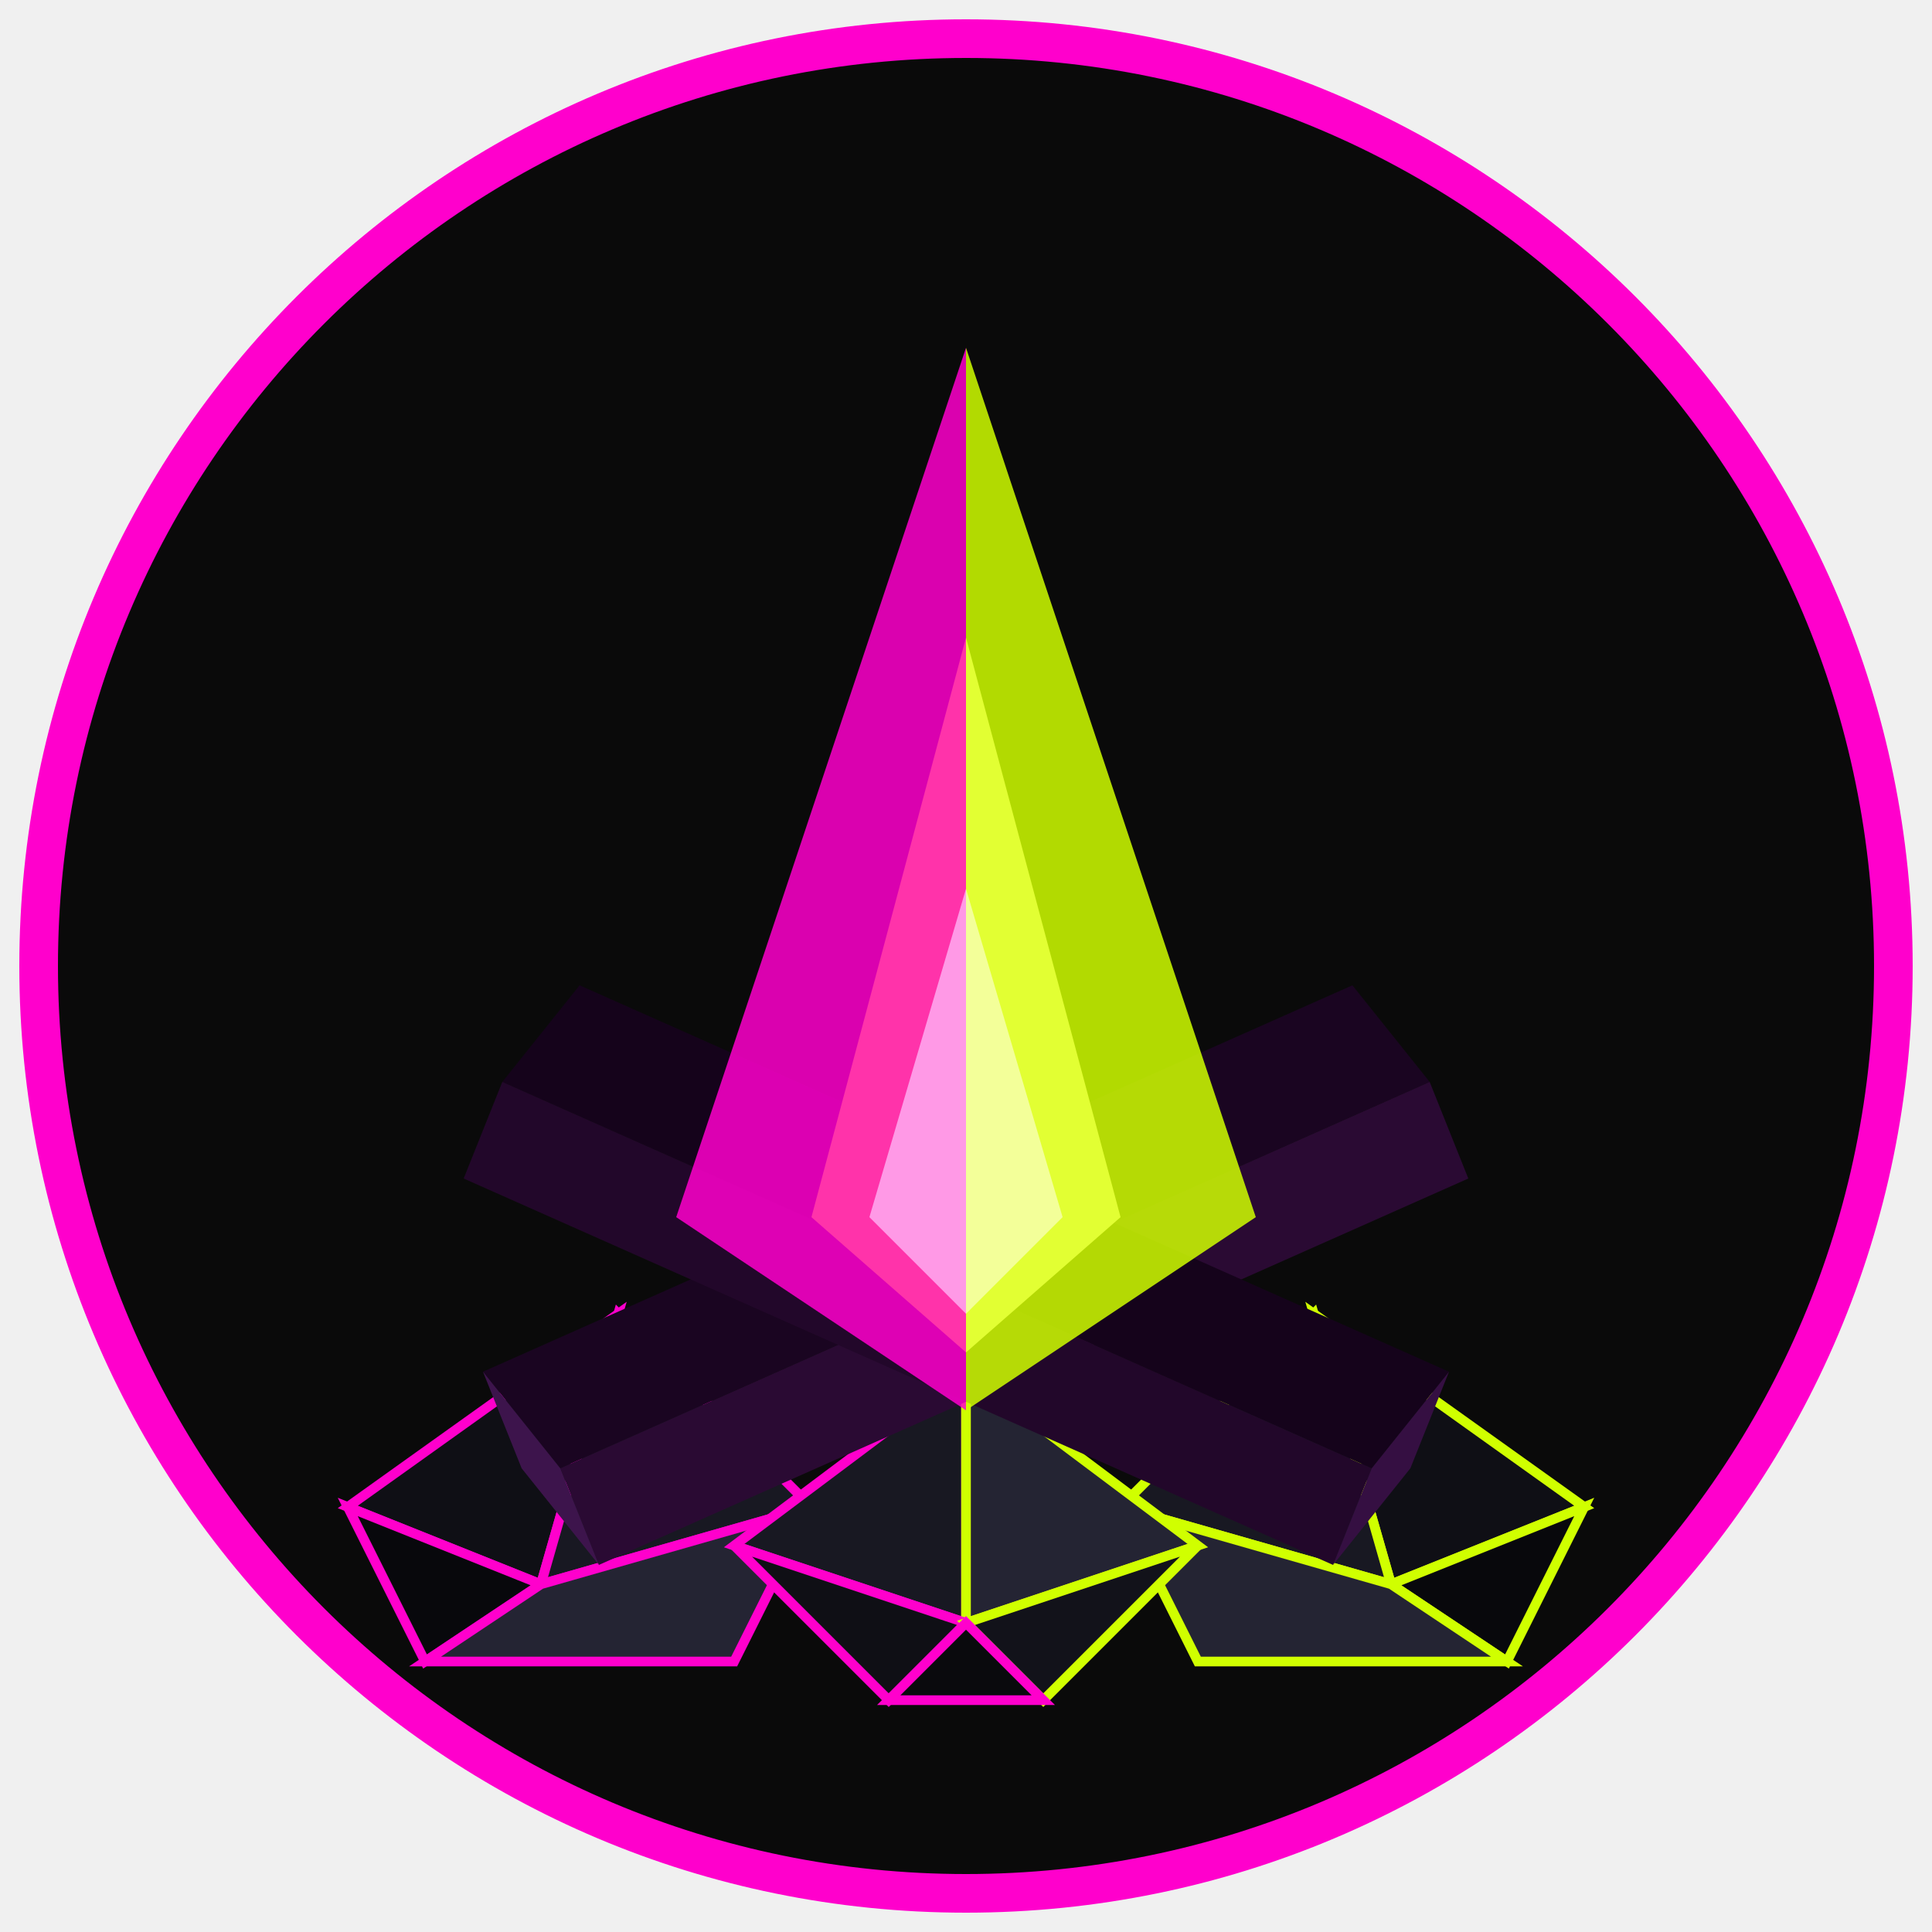
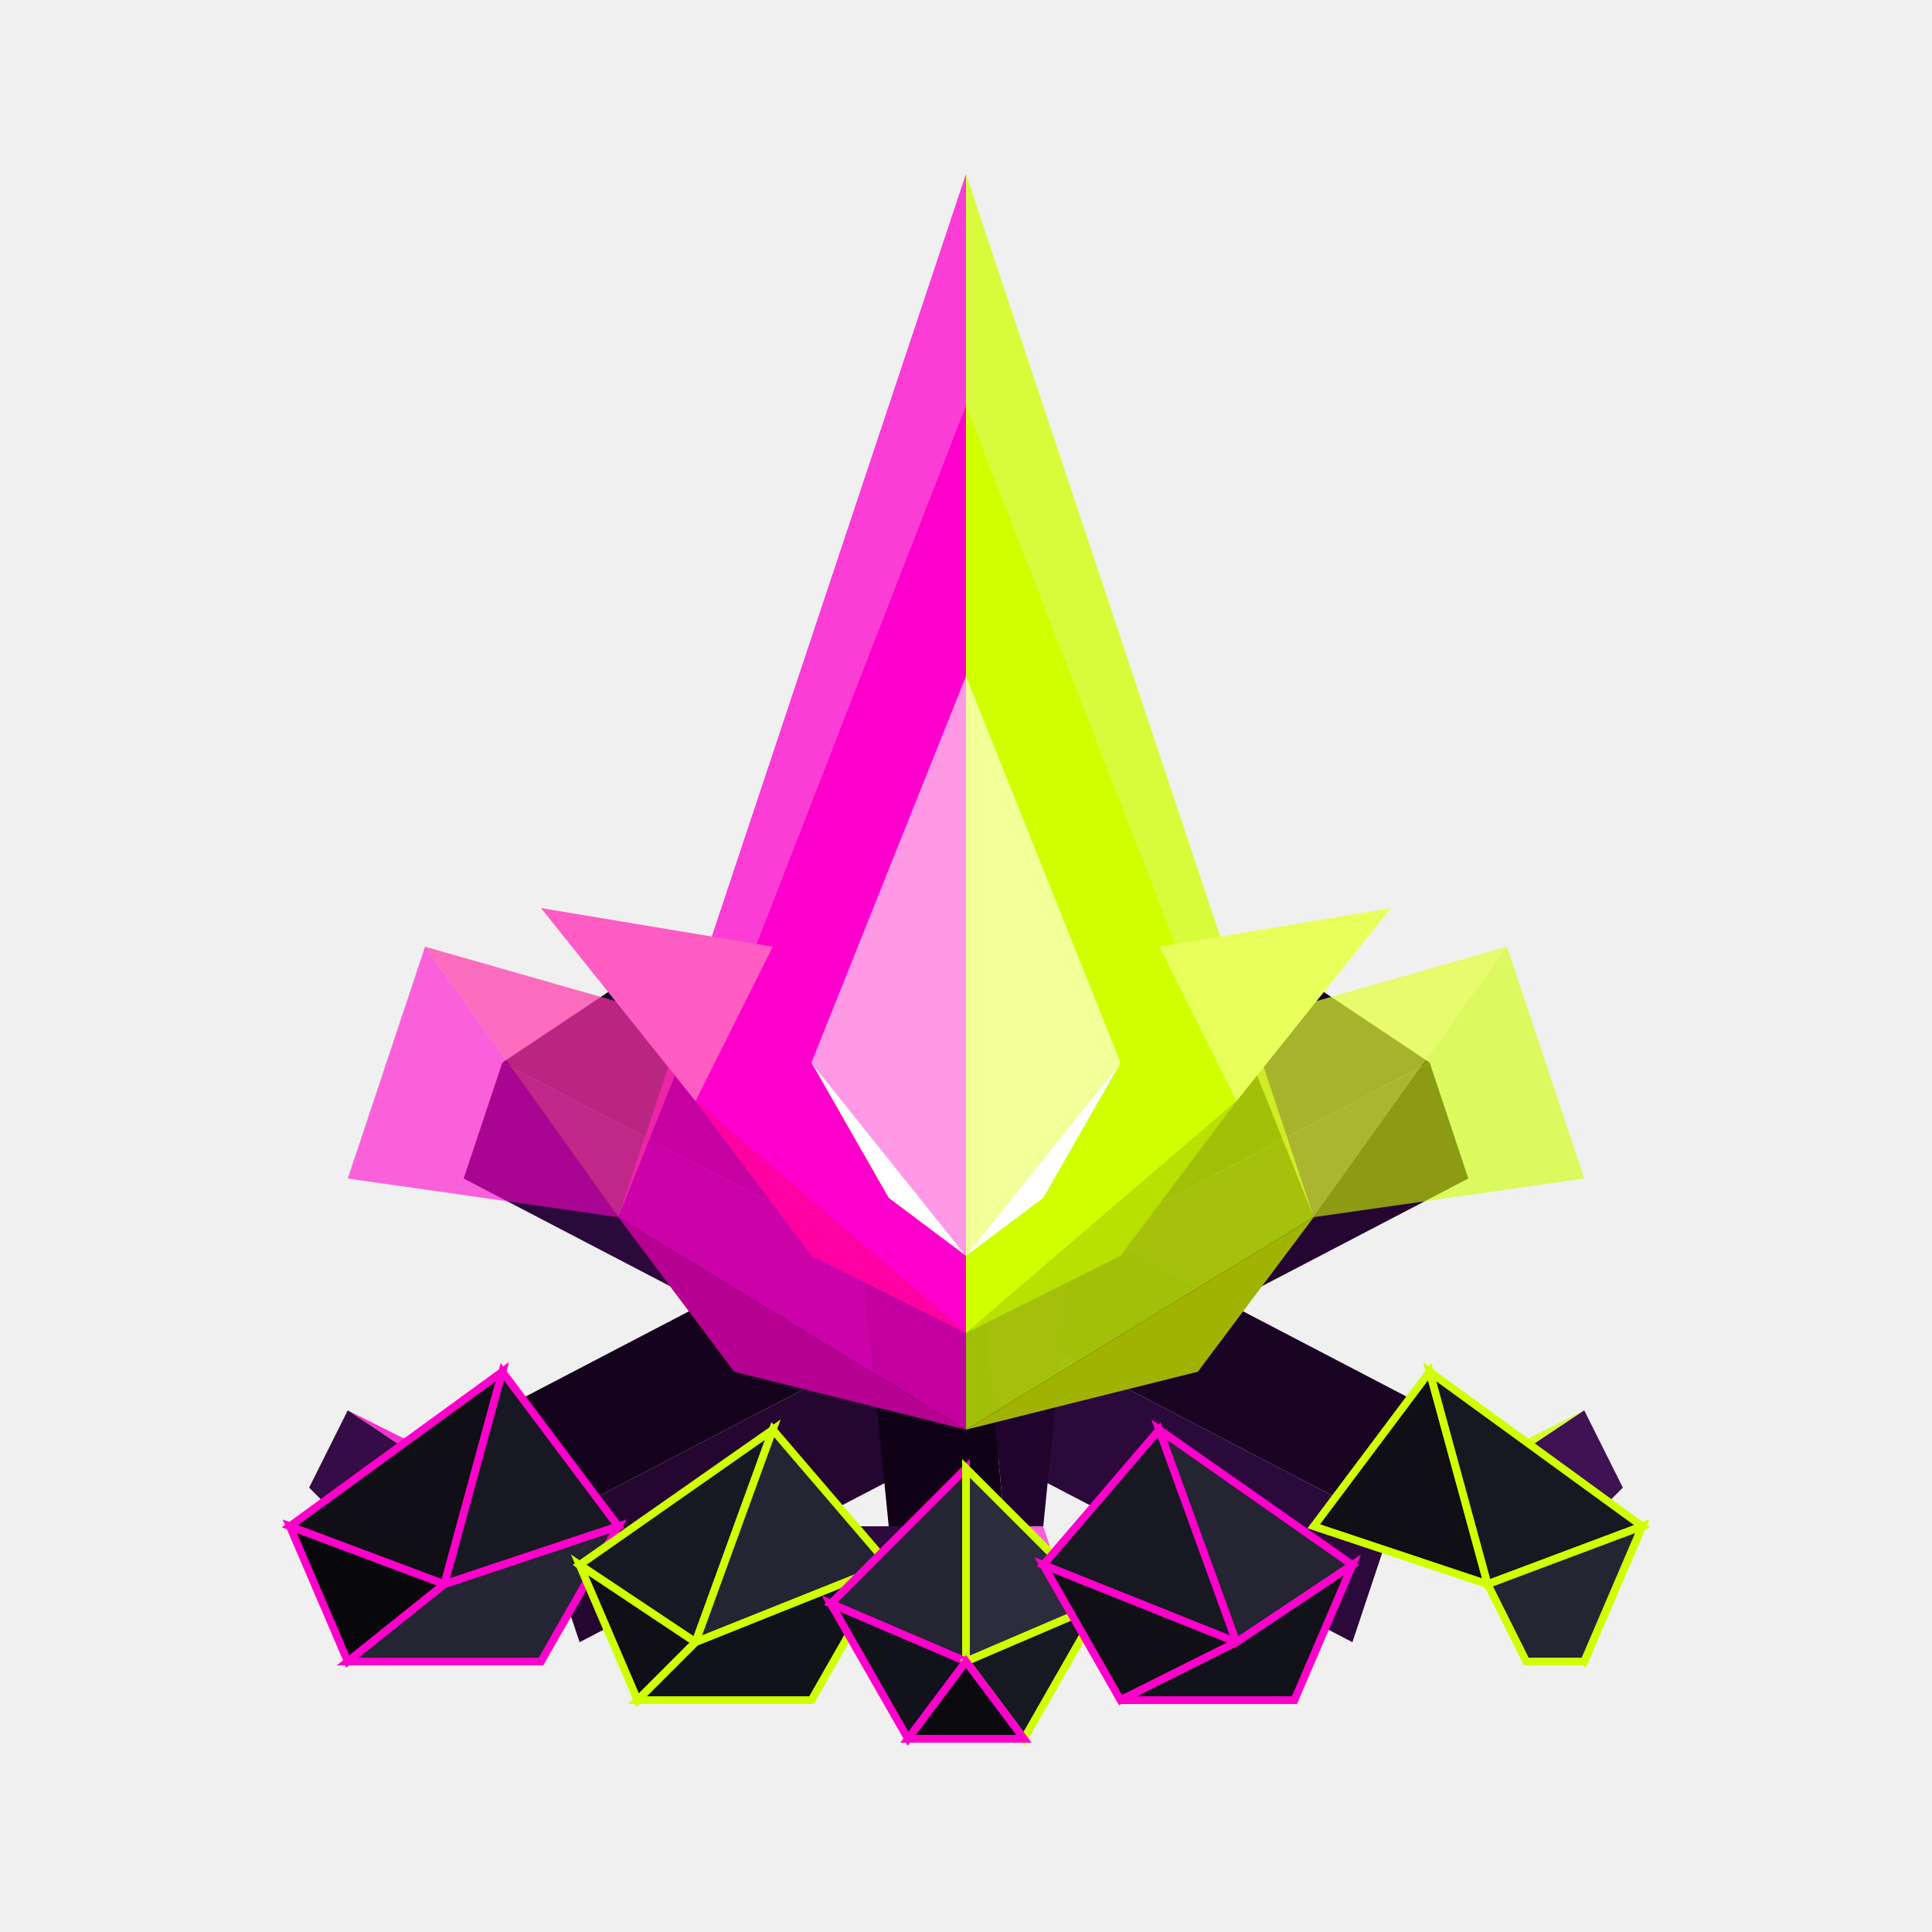
<svg xmlns="http://www.w3.org/2000/svg" viewBox="0 0 100 100" width="100%" height="100%">
-   <circle cx="50" cy="50" r="48" fill="#0a0a0a" stroke="#ff00cc" stroke-width="2" />
-   <g id="campfire" transform="translate(0, -2)">
-     <polygon points="18,80 32,70 28,84" fill="#0f0f15" stroke="#ff00cc" stroke-width="0.5" />
-     <polygon points="32,70 42,80 28,84" fill="#181822" stroke="#ff00cc" stroke-width="0.5" />
-     <polygon points="18,80 28,84 22,88" fill="#08080c" stroke="#ff00cc" stroke-width="0.5" />
-     <polygon points="28,84 42,80 38,88 22,88" fill="#242433" stroke="#ff00cc" stroke-width="0.5" />
-     <polygon points="82,80 68,70 72,84" fill="#0f0f15" stroke="#d0ff00" stroke-width="0.5" />
-     <polygon points="68,70 58,80 72,84" fill="#181822" stroke="#d0ff00" stroke-width="0.5" />
-     <polygon points="82,80 72,84 78,88" fill="#08080c" stroke="#d0ff00" stroke-width="0.5" />
-     <polygon points="72,84 58,80 62,88 78,88" fill="#242433" stroke="#d0ff00" stroke-width="0.5" />
-     <polygon points="38,82 50,73 50,86" fill="#181822" stroke="#ff00cc" stroke-width="0.5" />
-     <polygon points="50,73 62,82 50,86" fill="#242433" stroke="#d0ff00" stroke-width="0.5" />
-     <polygon points="38,82 50,86 46,90" fill="#0f0f15" stroke="#ff00cc" stroke-width="0.5" />
-     <polygon points="62,82 50,86 54,90" fill="#12121a" stroke="#d0ff00" stroke-width="0.5" />
-     <polygon points="50,86 46,90 54,90" fill="#0a0a0d" stroke="#ff00cc" stroke-width="0.5" />
-     <polygon points="25,73 70,53 74,58 29,78" fill="#1a0521" />
-     <polygon points="29,78 74,58 76,63 31,83" fill="#2a0a33" />
-     <polygon points="25,73 29,78 31,83 27,78" fill="#3d144c" />
-     <polygon points="75,73 30,53 26,58 71,78" fill="#15031b" />
-     <polygon points="71,78 26,58 24,63 69,83" fill="#22072a" />
-     <polygon points="75,73 71,78 69,83 73,78" fill="#350f42" />
-     <polygon points="50,20 35,65 50,75" fill="#ff00cc" opacity="0.85" />
-     <polygon points="50,20 50,75 65,65" fill="#d0ff00" opacity="0.85" />
-     <polygon points="50,35 42,65 50,72" fill="#ff33aa" />
-     <polygon points="50,35 50,72 58,65" fill="#e2ff33" />
-     <polygon points="50,48 45,65 50,70" fill="#ff99e6" />
-     <polygon points="50,48 50,70 55,65" fill="#f3ff99" />
+   <g id="campfire" transform="translate(0, -1)">
+     <polygon points="36,70 50,65 42,72" fill="#0c0c12" stroke="#ff00cc" stroke-width="0.3" />
+     <polygon points="50,65 64,70 58,72" fill="#0d0d14" stroke="#d0ff00" stroke-width="0.3" />
+     <polygon points="42,72 50,65 58,72" fill="#12121a" stroke="#ff00cc" stroke-width="0.3" />
+     <polygon points="22,76 68,52 74,56 28,80" fill="#15021c" />
+     <polygon points="28,80 74,56 76,62 30,86" fill="#250630" />
+     <polygon points="18,74 22,76 28,80 24,78" fill="#ff00cc" opacity="0.8" />
+     <polygon points="18,74 24,78 20,82 16,78" fill="#350c45" />
+     <polygon points="78,76 32,52 26,56 72,80" fill="#1a0424" />
+     <polygon points="72,80 26,56 24,62 70,86" fill="#2b093b" />
+     <polygon points="82,74 78,76 72,80 76,78" fill="#d0ff00" opacity="0.8" />
+     <polygon points="82,74 76,78 80,82 84,78" fill="#3f1254" />
+     <polygon points="46,80 44,60 50,58 52,80" fill="#110117" />
+     <polygon points="52,80 50,58 56,60 54,80" fill="#20042b" />
+     <polygon points="44,80 52,80 50,86 42,86" fill="#2d0a3d" />
+     <polygon points="52,80 54,80 56,86 50,86" fill="#ff00cc" opacity="0.6" />
+     <polygon points="15,80 26,72 23,83" fill="#0f0f15" stroke="#ff00cc" stroke-width="0.4" />
+     <polygon points="26,72 32,80 23,83" fill="#181822" stroke="#ff00cc" stroke-width="0.4" />
+     <polygon points="15,80 23,83 18,87" fill="#08080c" stroke="#ff00cc" stroke-width="0.4" />
+     <polygon points="23,83 32,80 28,87 18,87" fill="#242433" stroke="#ff00cc" stroke-width="0.4" />
+     <polygon points="30,82 40,75 36,86" fill="#181822" stroke="#d0ff00" stroke-width="0.4" />
+     <polygon points="40,75 46,82 36,86" fill="#242433" stroke="#d0ff00" stroke-width="0.4" />
+     <polygon points="30,82 36,86 33,89" fill="#0f0f15" stroke="#d0ff00" stroke-width="0.4" />
+     <polygon points="36,86 46,82 42,89 33,89" fill="#12121a" stroke="#d0ff00" stroke-width="0.4" />
+     <polygon points="43,84 50,77 50,87" fill="#242433" stroke="#ff00cc" stroke-width="0.4" />
+     <polygon points="50,77 57,84 50,87" fill="#2c2c3d" stroke="#d0ff00" stroke-width="0.4" />
+     <polygon points="43,84 50,87 47,91" fill="#12121a" stroke="#ff00cc" stroke-width="0.4" />
+     <polygon points="57,84 50,87 53,91" fill="#181822" stroke="#d0ff00" stroke-width="0.4" />
+     <polygon points="50,87 47,91 53,91" fill="#0a0a0f" stroke="#ff00cc" stroke-width="0.4" />
+     <polygon points="54,82 60,75 64,86" fill="#181822" stroke="#ff00cc" stroke-width="0.4" />
+     <polygon points="60,75 70,82 64,86" fill="#242433" stroke="#ff00cc" stroke-width="0.4" />
+     <polygon points="54,82 64,86 58,89" fill="#0f0f15" stroke="#ff00cc" stroke-width="0.4" />
+     <polygon points="64,86 70,82 67,89 58,89" fill="#12121a" stroke="#ff00cc" stroke-width="0.4" />
+     <polygon points="68,80 74,72 77,83" fill="#0f0f15" stroke="#d0ff00" stroke-width="0.4" />
+     <polygon points="74,72 85,80 77,83" fill="#181822" stroke="#d0ff00" stroke-width="0.4" />
+     <polygon points="85,80 77,83 82,87" fill="#08080c" stroke="#d0ff00" stroke-width="0.4" />
+     <polygon points="77,83 85,80 82,87 79,87" fill="#242433" stroke="#d0ff00" stroke-width="0.4" />
+     <polygon points="50,10 32,64 50,75" fill="#ff00cc" opacity="0.75" />
+     <polygon points="50,10 50,75 68,64" fill="#d0ff00" opacity="0.75" />
+     <polygon points="32,64 22,50 36,54" fill="#ff33aa" opacity="0.7" />
+     <polygon points="68,64 78,50 64,54" fill="#e2ff33" opacity="0.7" />
+     <polygon points="22,50 18,62 32,64" fill="#ff00cc" opacity="0.6" />
+     <polygon points="78,50 82,62 68,64" fill="#d0ff00" opacity="0.6" />
+     <polygon points="32,64 38,72 50,75" fill="#b50091" />
+     <polygon points="68,64 62,72 50,75" fill="#9fb300" />
+     <polygon points="50,22 36,58 50,70" fill="#ff00cc" />
+     <polygon points="50,22 50,70 64,58" fill="#d0ff00" />
+     <polygon points="36,58 28,48 40,50" fill="#ff5cc4" />
+     <polygon points="64,58 72,48 60,50" fill="#e8ff5c" />
+     <polygon points="36,58 42,66 50,70" fill="#ff00a2" />
+     <polygon points="64,58 58,66 50,70" fill="#b8e000" />
+     <polygon points="50,36 42,56 50,66" fill="#ff99e6" />
+     <polygon points="50,36 50,66 58,56" fill="#f3ff99" />
+     <polygon points="42,56 46,63 50,66" fill="#ffffff" />
+     <polygon points="58,56 54,63 50,66" fill="#ffffff" />
  </g>
</svg>
